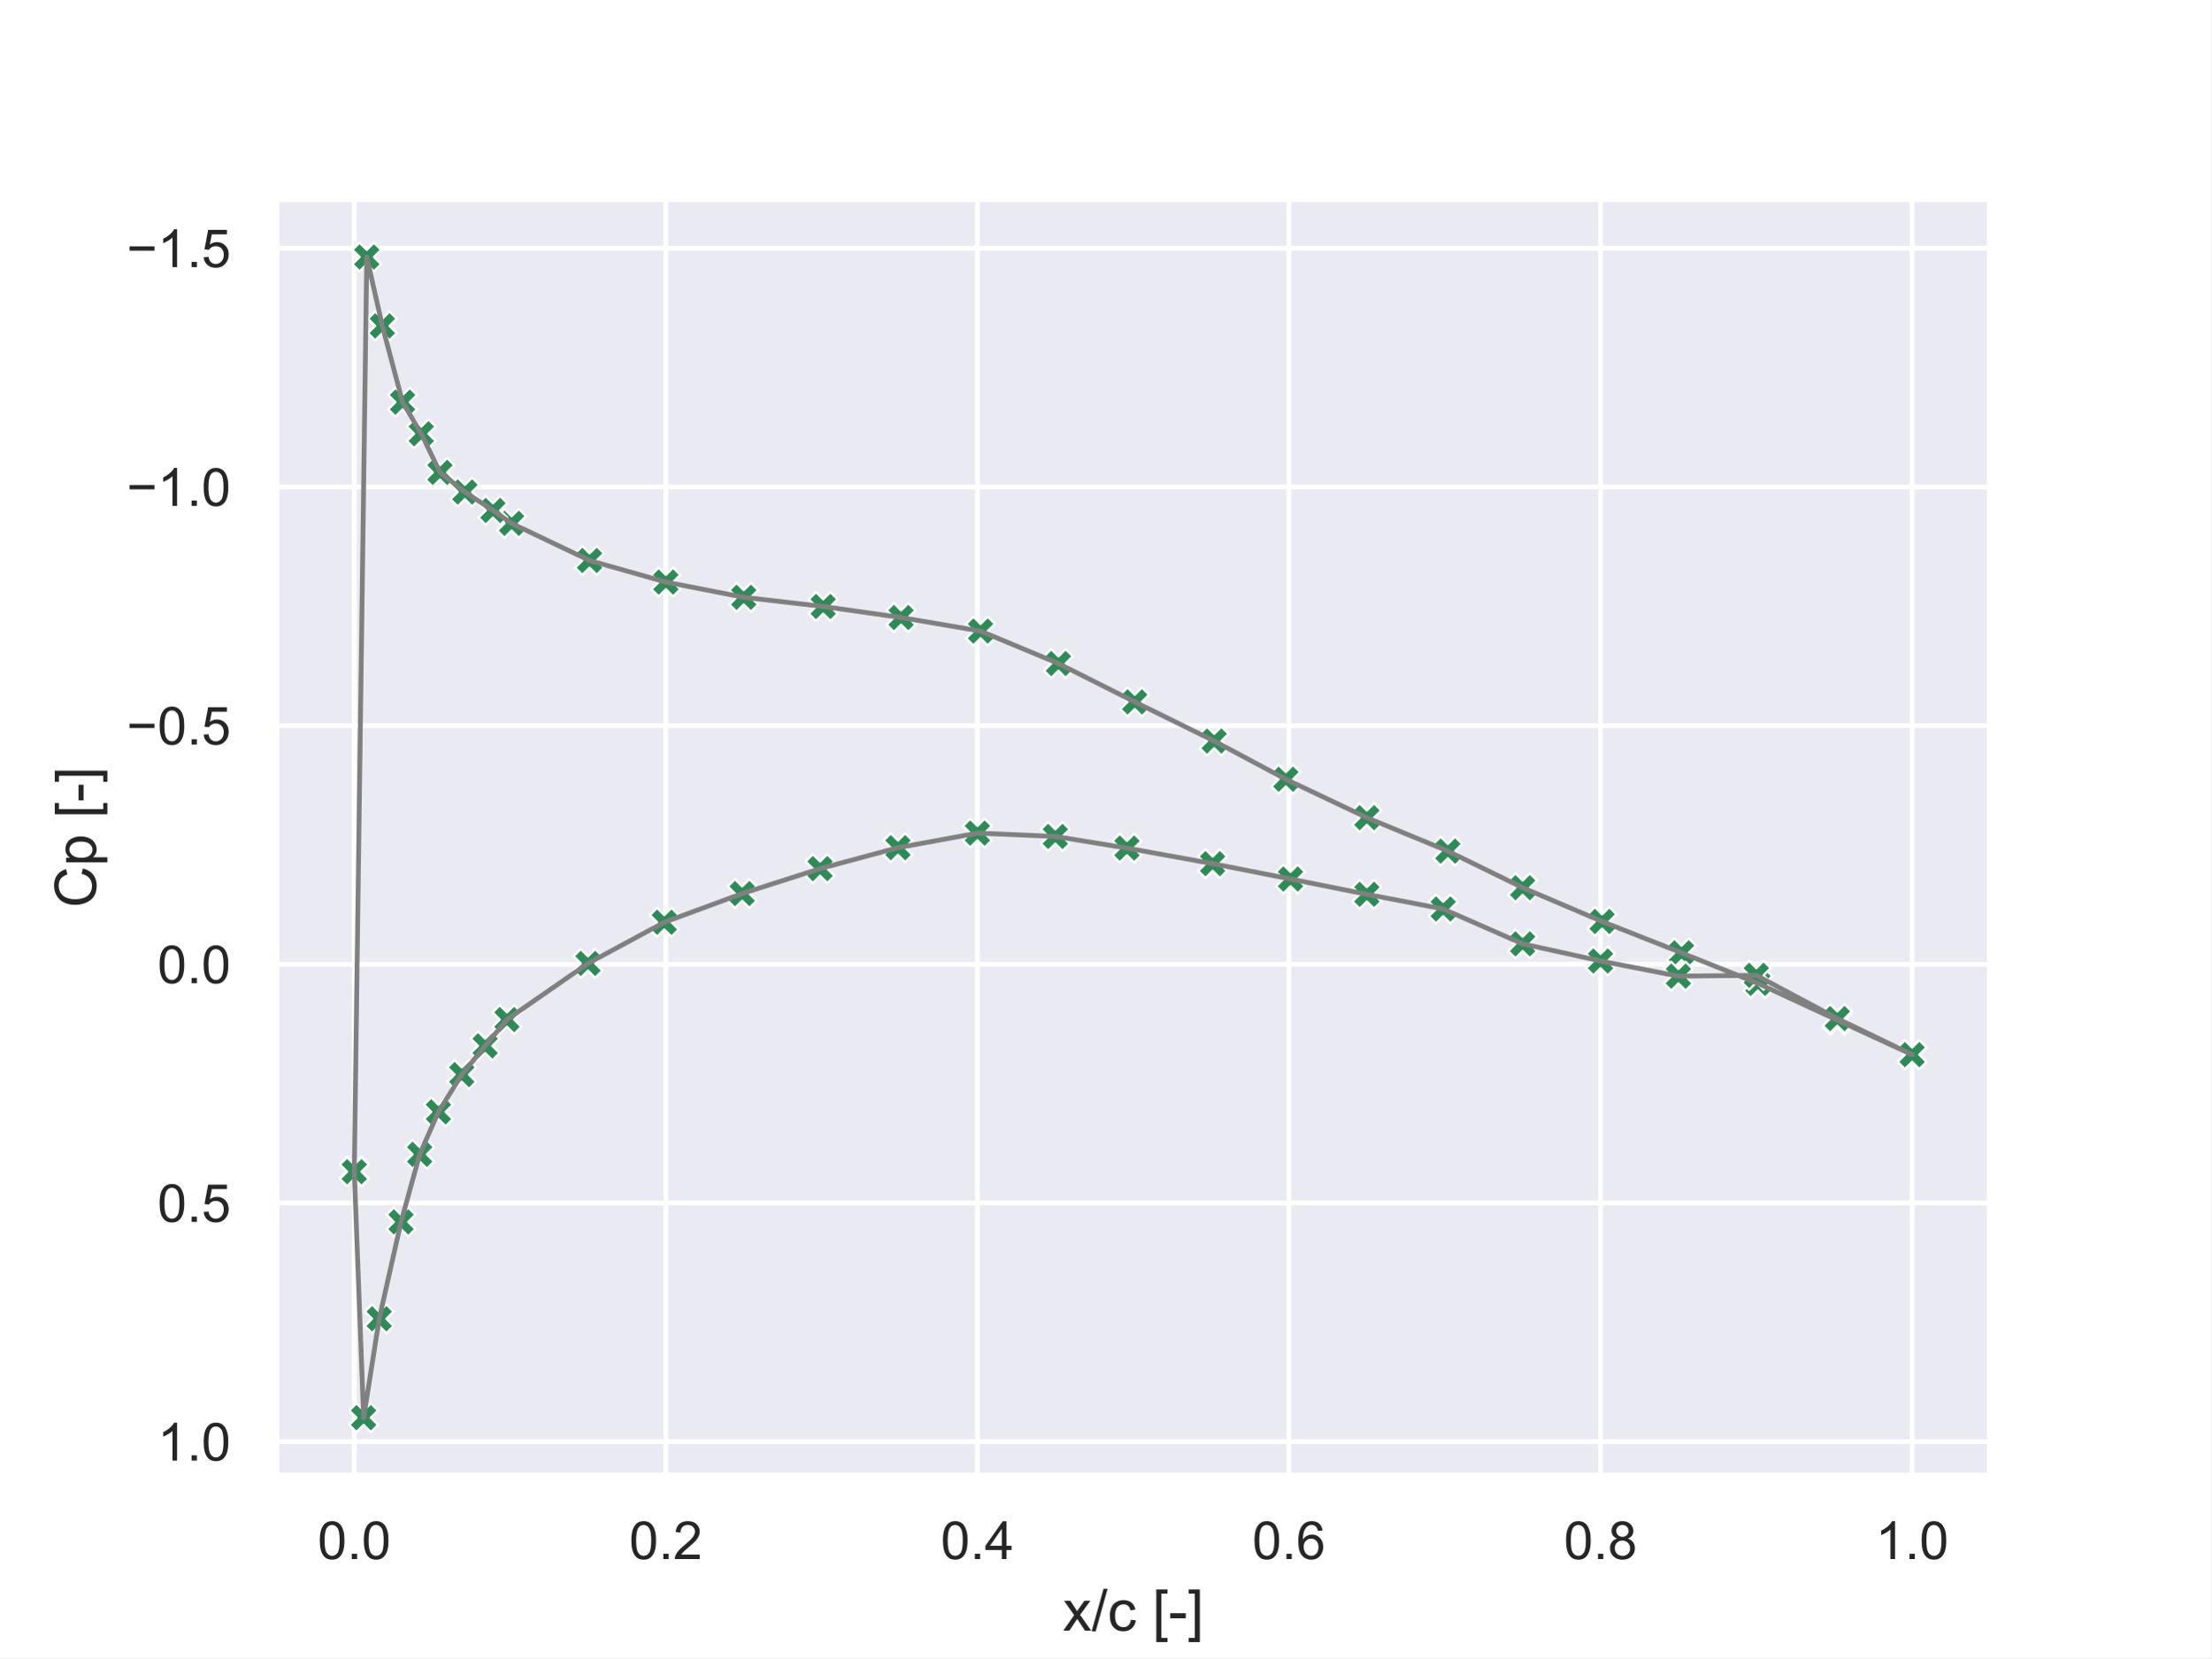
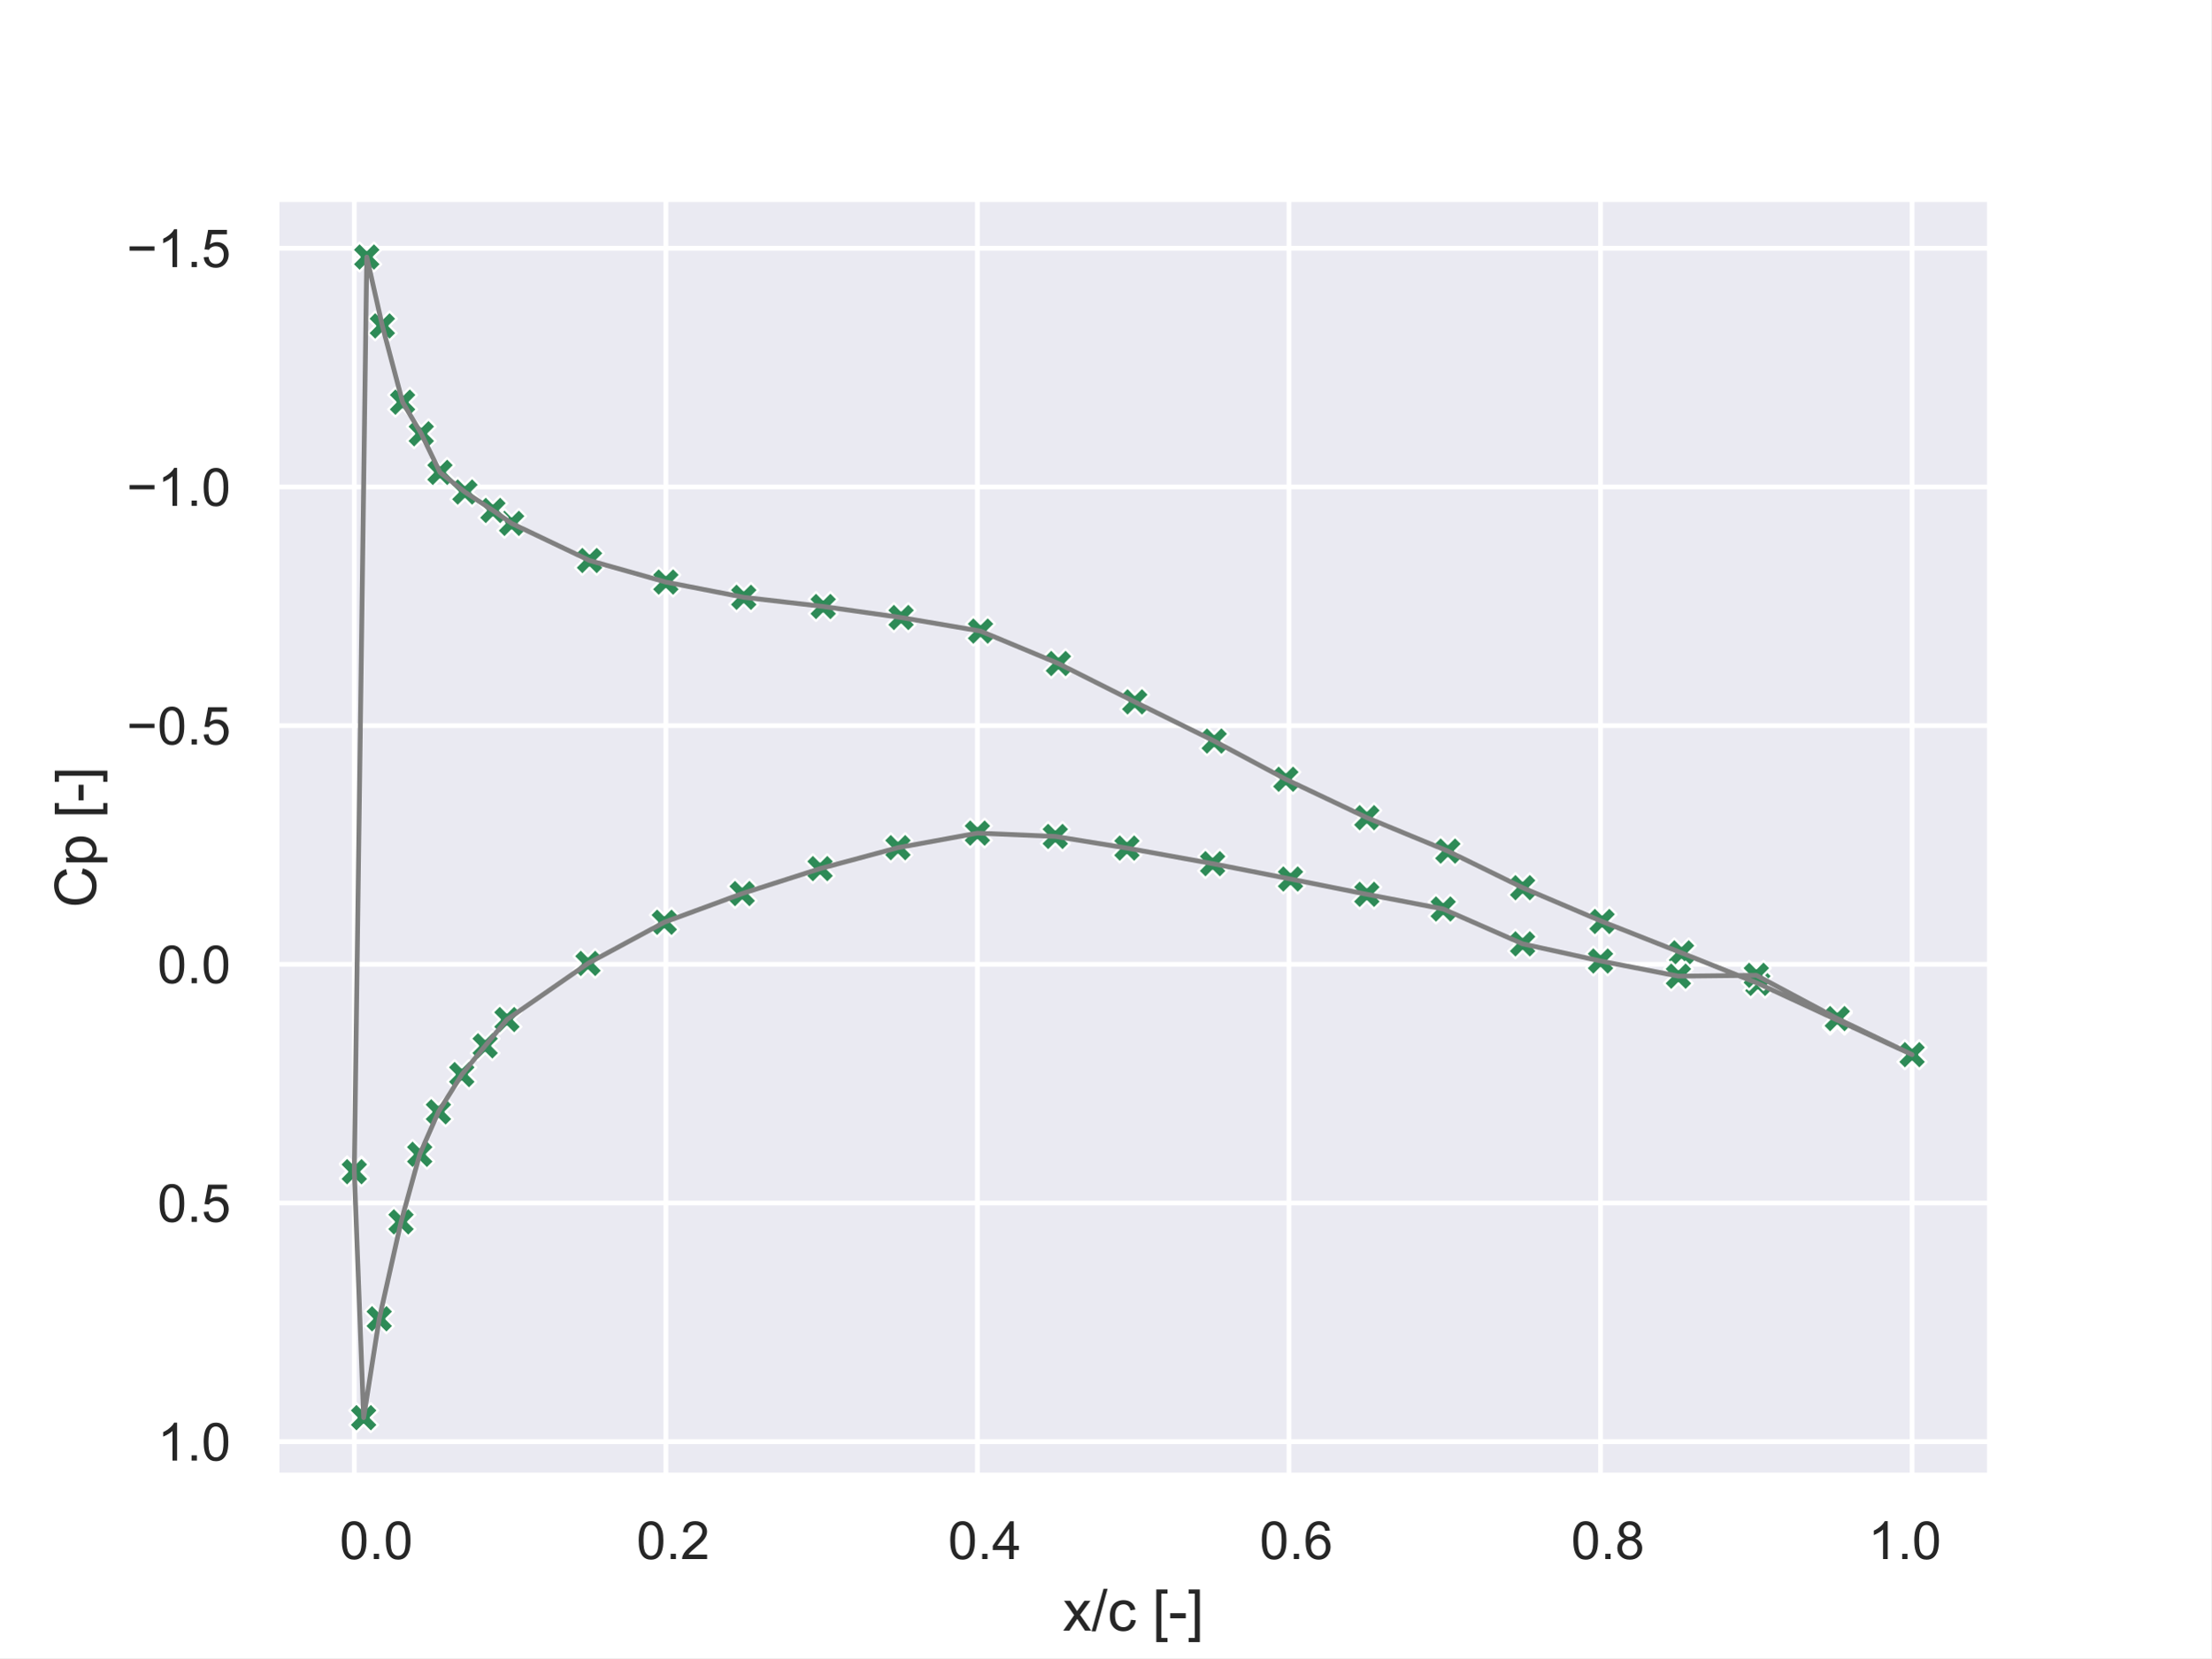
<svg xmlns="http://www.w3.org/2000/svg" xmlns:xlink="http://www.w3.org/1999/xlink" width="460.8pt" height="345.6pt" viewBox="0 0 460.8 345.6" version="1.1">
  <defs>
    <style type="text/css">*{stroke-linejoin: round; stroke-linecap: butt}</style>
  </defs>
  <g id="figure_1">
    <g id="patch_1">
      <path d="M 0 345.6  L 460.8 345.6  L 460.8 0  L 0 0  z " style="fill: #ffffff" />
    </g>
    <g id="axes_1">
      <g id="patch_2">
        <path d="M 57.6 307.584  L 414.72 307.584  L 414.72 41.472  L 57.6 41.472  z " style="fill: #eaeaf2" />
      </g>
      <g id="matplotlib.axis_1">
        <g id="xtick_1">
          <g id="line2d_1">
-             <path d="M 73.833 307.584  L 73.833 41.472  " clip-path="url(#p85c6bd3de5)" style="fill: none; stroke: #ffffff; stroke-linecap: round" />
+             <path d="M 73.833 307.584  L 73.833 41.472  " clip-path="url(#pbb3d8cf221)" style="fill: none; stroke: #ffffff; stroke-linecap: round" />
          </g>
          <g id="text_1">
-             <g style="fill: #262626" transform="translate(66.18773 324.9576) scale(0.11 -0.11)">
+             <g style="fill: #262626" transform="translate(70.77421 324.9576) scale(0.11 -0.11)">
              <defs>
                <path id="ArialMT-30" d="M 266 2259  Q 266 3072 433 3567  Q 600 4063 929 4331  Q 1259 4600 1759 4600  Q 2128 4600 2406 4451  Q 2684 4303 2865 4023  Q 3047 3744 3150 3342  Q 3253 2941 3253 2259  Q 3253 1453 3087 958  Q 2922 463 2592 192  Q 2263 -78 1759 -78  Q 1097 -78 719 397  Q 266 969 266 2259  z M 844 2259  Q 844 1131 1108 757  Q 1372 384 1759 384  Q 2147 384 2411 759  Q 2675 1134 2675 2259  Q 2675 3391 2411 3762  Q 2147 4134 1753 4134  Q 1366 4134 1134 3806  Q 844 3388 844 2259  z " transform="scale(0.015625)" />
                <path id="ArialMT-2e" d="M 581 0  L 581 641  L 1222 641  L 1222 0  L 581 0  z " transform="scale(0.015625)" />
              </defs>
              <use xlink:href="#ArialMT-30" />
              <use xlink:href="#ArialMT-2e" x="55.615" />
              <use xlink:href="#ArialMT-30" x="83.398" />
            </g>
          </g>
        </g>
        <g id="xtick_2">
          <g id="line2d_2">
-             <path d="M 138.764 307.584  L 138.764 41.472  " clip-path="url(#p85c6bd3de5)" style="fill: none; stroke: #ffffff; stroke-linecap: round" />
+             <path d="M 138.764 307.584  L 138.764 41.472  " clip-path="url(#pbb3d8cf221)" style="fill: none; stroke: #ffffff; stroke-linecap: round" />
          </g>
          <g id="text_2">
-             <g style="fill: #262626" transform="translate(131.1186 324.9576) scale(0.11 -0.11)">
+             <g style="fill: #262626" transform="translate(132.6466 324.9576) scale(0.11 -0.11)">
              <defs>
                <path id="ArialMT-32" d="M 3222 541  L 3222 0  L 194 0  Q 188 203 259 391  Q 375 700 629 1000  Q 884 1300 1366 1694  Q 2113 2306 2375 2664  Q 2638 3022 2638 3341  Q 2638 3675 2398 3904  Q 2159 4134 1775 4134  Q 1369 4134 1125 3890  Q 881 3647 878 3216  L 300 3275  Q 359 3922 746 4261  Q 1134 4600 1788 4600  Q 2447 4600 2831 4234  Q 3216 3869 3216 3328  Q 3216 3053 3103 2787  Q 2991 2522 2730 2228  Q 2469 1934 1863 1422  Q 1356 997 1212 845  Q 1069 694 975 541  L 3222 541  z " transform="scale(0.015625)" />
              </defs>
              <use xlink:href="#ArialMT-30" />
              <use xlink:href="#ArialMT-2e" x="55.615" />
              <use xlink:href="#ArialMT-32" x="83.398" />
            </g>
          </g>
        </g>
        <g id="xtick_3">
          <g id="line2d_3">
-             <path d="M 203.695 307.584  L 203.695 41.472  " clip-path="url(#p85c6bd3de5)" style="fill: none; stroke: #ffffff; stroke-linecap: round" />
+             <path d="M 203.695 307.584  L 203.695 41.472  " clip-path="url(#pbb3d8cf221)" style="fill: none; stroke: #ffffff; stroke-linecap: round" />
          </g>
          <g id="text_3">
-             <g style="fill: #262626" transform="translate(196.0495 324.9576) scale(0.11 -0.11)">
+             <g style="fill: #262626" transform="translate(197.5775 324.9576) scale(0.11 -0.11)">
              <defs>
                <path id="ArialMT-34" d="M 2069 0  L 2069 1097  L 81 1097  L 81 1613  L 2172 4581  L 2631 4581  L 2631 1613  L 3250 1613  L 3250 1097  L 2631 1097  L 2631 0  L 2069 0  z M 2069 1613  L 2069 3678  L 634 1613  L 2069 1613  z " transform="scale(0.015625)" />
              </defs>
              <use xlink:href="#ArialMT-30" />
              <use xlink:href="#ArialMT-2e" x="55.615" />
              <use xlink:href="#ArialMT-34" x="83.398" />
            </g>
          </g>
        </g>
        <g id="xtick_4">
          <g id="line2d_4">
-             <path d="M 268.625 307.584  L 268.625 41.472  " clip-path="url(#p85c6bd3de5)" style="fill: none; stroke: #ffffff; stroke-linecap: round" />
+             <path d="M 268.625 307.584  L 268.625 41.472  " clip-path="url(#pbb3d8cf221)" style="fill: none; stroke: #ffffff; stroke-linecap: round" />
          </g>
          <g id="text_4">
-             <g style="fill: #262626" transform="translate(260.9805 324.9576) scale(0.11 -0.11)">
+             <g style="fill: #262626" transform="translate(262.5084 324.9576) scale(0.11 -0.11)">
              <defs>
                <path id="ArialMT-36" d="M 3184 3459  L 2625 3416  Q 2550 3747 2413 3897  Q 2184 4138 1850 4138  Q 1581 4138 1378 3988  Q 1113 3794 959 3422  Q 806 3050 800 2363  Q 1003 2672 1297 2822  Q 1591 2972 1913 2972  Q 2475 2972 2870 2558  Q 3266 2144 3266 1488  Q 3266 1056 3080 686  Q 2894 316 2569 119  Q 2244 -78 1831 -78  Q 1128 -78 684 439  Q 241 956 241 2144  Q 241 3472 731 4075  Q 1159 4600 1884 4600  Q 2425 4600 2770 4297  Q 3116 3994 3184 3459  z M 888 1484  Q 888 1194 1011 928  Q 1134 663 1356 523  Q 1578 384 1822 384  Q 2178 384 2434 671  Q 2691 959 2691 1453  Q 2691 1928 2437 2201  Q 2184 2475 1800 2475  Q 1419 2475 1153 2201  Q 888 1928 888 1484  z " transform="scale(0.015625)" />
              </defs>
              <use xlink:href="#ArialMT-30" />
              <use xlink:href="#ArialMT-2e" x="55.615" />
              <use xlink:href="#ArialMT-36" x="83.398" />
            </g>
          </g>
        </g>
        <g id="xtick_5">
          <g id="line2d_5">
-             <path d="M 333.556 307.584  L 333.556 41.472  " clip-path="url(#p85c6bd3de5)" style="fill: none; stroke: #ffffff; stroke-linecap: round" />
+             <path d="M 333.556 307.584  L 333.556 41.472  " clip-path="url(#pbb3d8cf221)" style="fill: none; stroke: #ffffff; stroke-linecap: round" />
          </g>
          <g id="text_5">
-             <g style="fill: #262626" transform="translate(325.9114 324.9576) scale(0.11 -0.11)">
+             <g style="fill: #262626" transform="translate(327.4393 324.9576) scale(0.11 -0.11)">
              <defs>
                <path id="ArialMT-38" d="M 1131 2484  Q 781 2613 612 2850  Q 444 3088 444 3419  Q 444 3919 803 4259  Q 1163 4600 1759 4600  Q 2359 4600 2725 4251  Q 3091 3903 3091 3403  Q 3091 3084 2923 2848  Q 2756 2613 2416 2484  Q 2838 2347 3058 2040  Q 3278 1734 3278 1309  Q 3278 722 2862 322  Q 2447 -78 1769 -78  Q 1091 -78 675 323  Q 259 725 259 1325  Q 259 1772 486 2073  Q 713 2375 1131 2484  z M 1019 3438  Q 1019 3113 1228 2906  Q 1438 2700 1772 2700  Q 2097 2700 2305 2904  Q 2513 3109 2513 3406  Q 2513 3716 2298 3927  Q 2084 4138 1766 4138  Q 1444 4138 1231 3931  Q 1019 3725 1019 3438  z M 838 1322  Q 838 1081 952 856  Q 1066 631 1291 507  Q 1516 384 1775 384  Q 2178 384 2440 643  Q 2703 903 2703 1303  Q 2703 1709 2433 1975  Q 2163 2241 1756 2241  Q 1359 2241 1098 1978  Q 838 1716 838 1322  z " transform="scale(0.015625)" />
              </defs>
              <use xlink:href="#ArialMT-30" />
              <use xlink:href="#ArialMT-2e" x="55.615" />
              <use xlink:href="#ArialMT-38" x="83.398" />
            </g>
          </g>
        </g>
        <g id="xtick_6">
          <g id="line2d_6">
-             <path d="M 398.487 307.584  L 398.487 41.472  " clip-path="url(#p85c6bd3de5)" style="fill: none; stroke: #ffffff; stroke-linecap: round" />
+             <path d="M 398.487 307.584  L 398.487 41.472  " clip-path="url(#pbb3d8cf221)" style="fill: none; stroke: #ffffff; stroke-linecap: round" />
          </g>
          <g id="text_6">
-             <g style="fill: #262626" transform="translate(390.8423 324.9576) scale(0.11 -0.11)">
+             <g style="fill: #262626" transform="translate(389.3117 324.9576) scale(0.11 -0.11)">
              <defs>
                <path id="ArialMT-31" d="M 2384 0  L 1822 0  L 1822 3584  Q 1619 3391 1289 3197  Q 959 3003 697 2906  L 697 3450  Q 1169 3672 1522 3987  Q 1875 4303 2022 4600  L 2384 4600  L 2384 0  z " transform="scale(0.015625)" />
              </defs>
              <use xlink:href="#ArialMT-31" />
              <use xlink:href="#ArialMT-2e" x="55.615" />
              <use xlink:href="#ArialMT-30" x="83.398" />
            </g>
          </g>
        </g>
        <g id="text_7">
-           <g style="fill: #262626" transform="translate(221.4947 339.8795) scale(0.12 -0.12)">
+           <g style="fill: #262626" transform="translate(221.4947 339.8795)scale(0.12 -0.12)">
            <defs>
              <path id="ArialMT-78" d="M 47 0  L 1259 1725  L 138 3319  L 841 3319  L 1350 2541  Q 1494 2319 1581 2169  Q 1719 2375 1834 2534  L 2394 3319  L 3066 3319  L 1919 1756  L 3153 0  L 2463 0  L 1781 1031  L 1600 1309  L 728 0  L 47 0  z " transform="scale(0.015625)" />
              <path id="ArialMT-2f" d="M 0 -78  L 1328 4659  L 1778 4659  L 453 -78  L 0 -78  z " transform="scale(0.015625)" />
              <path id="ArialMT-63" d="M 2588 1216  L 3141 1144  Q 3050 572 2676 248  Q 2303 -75 1759 -75  Q 1078 -75 664 370  Q 250 816 250 1647  Q 250 2184 428 2587  Q 606 2991 970 3192  Q 1334 3394 1763 3394  Q 2303 3394 2647 3120  Q 2991 2847 3088 2344  L 2541 2259  Q 2463 2594 2264 2762  Q 2066 2931 1784 2931  Q 1359 2931 1093 2626  Q 828 2322 828 1663  Q 828 994 1084 691  Q 1341 388 1753 388  Q 2084 388 2306 591  Q 2528 794 2588 1216  z " transform="scale(0.015625)" />
              <path id="ArialMT-20" transform="scale(0.015625)" />
              <path id="ArialMT-5b" d="M 434 -1272  L 434 4581  L 1675 4581  L 1675 4116  L 997 4116  L 997 -806  L 1675 -806  L 1675 -1272  L 434 -1272  z " transform="scale(0.015625)" />
              <path id="ArialMT-2d" d="M 203 1375  L 203 1941  L 1931 1941  L 1931 1375  L 203 1375  z " transform="scale(0.015625)" />
              <path id="ArialMT-5d" d="M 1363 -1272  L 122 -1272  L 122 -806  L 800 -806  L 800 4116  L 122 4116  L 122 4581  L 1363 4581  L 1363 -1272  z " transform="scale(0.015625)" />
            </defs>
            <use xlink:href="#ArialMT-78" />
            <use xlink:href="#ArialMT-2f" x="50" />
            <use xlink:href="#ArialMT-63" x="77.783" />
            <use xlink:href="#ArialMT-20" x="127.783" />
            <use xlink:href="#ArialMT-5b" x="155.566" />
            <use xlink:href="#ArialMT-2d" x="183.35" />
            <use xlink:href="#ArialMT-5d" x="216.65" />
          </g>
        </g>
      </g>
      <g id="matplotlib.axis_2">
        <g id="ytick_1">
          <g id="line2d_7">
-             <path d="M 57.6 51.742  L 414.72 51.742  " clip-path="url(#p85c6bd3de5)" style="fill: none; stroke: #ffffff; stroke-linecap: round" />
+             <path d="M 57.6 51.742  L 414.72 51.742  " clip-path="url(#pbb3d8cf221)" style="fill: none; stroke: #ffffff; stroke-linecap: round" />
          </g>
          <g id="text_8">
-             <g style="fill: #262626" transform="translate(26.38531 55.67897) scale(0.11 -0.11)">
+             <g style="fill: #262626" transform="translate(26.38531 55.67897)scale(0.11 -0.11)">
              <defs>
                <path id="ArialMT-2212" d="M 3381 1997  L 356 1997  L 356 2522  L 3381 2522  L 3381 1997  z " transform="scale(0.015625)" />
                <path id="ArialMT-35" d="M 266 1200  L 856 1250  Q 922 819 1161 601  Q 1400 384 1738 384  Q 2144 384 2425 690  Q 2706 997 2706 1503  Q 2706 1984 2436 2262  Q 2166 2541 1728 2541  Q 1456 2541 1237 2417  Q 1019 2294 894 2097  L 366 2166  L 809 4519  L 3088 4519  L 3088 3981  L 1259 3981  L 1013 2750  Q 1425 3038 1878 3038  Q 2478 3038 2890 2622  Q 3303 2206 3303 1553  Q 3303 931 2941 478  Q 2500 -78 1738 -78  Q 1113 -78 717 272  Q 322 622 266 1200  z " transform="scale(0.015625)" />
              </defs>
              <use xlink:href="#ArialMT-2212" />
              <use xlink:href="#ArialMT-31" x="58.398" />
              <use xlink:href="#ArialMT-2e" x="114.014" />
              <use xlink:href="#ArialMT-35" x="141.797" />
            </g>
          </g>
        </g>
        <g id="ytick_2">
          <g id="line2d_8">
-             <path d="M 57.6 101.492  L 414.72 101.492  " clip-path="url(#p85c6bd3de5)" style="fill: none; stroke: #ffffff; stroke-linecap: round" />
+             <path d="M 57.6 101.492  L 414.72 101.492  " clip-path="url(#pbb3d8cf221)" style="fill: none; stroke: #ffffff; stroke-linecap: round" />
          </g>
          <g id="text_9">
-             <g style="fill: #262626" transform="translate(26.38531 105.4291) scale(0.11 -0.11)">
+             <g style="fill: #262626" transform="translate(26.38531 105.4291)scale(0.11 -0.11)">
              <use xlink:href="#ArialMT-2212" />
              <use xlink:href="#ArialMT-31" x="58.398" />
              <use xlink:href="#ArialMT-2e" x="114.014" />
              <use xlink:href="#ArialMT-30" x="141.797" />
            </g>
          </g>
        </g>
        <g id="ytick_3">
          <g id="line2d_9">
-             <path d="M 57.6 151.242  L 414.72 151.242  " clip-path="url(#p85c6bd3de5)" style="fill: none; stroke: #ffffff; stroke-linecap: round" />
+             <path d="M 57.6 151.242  L 414.72 151.242  " clip-path="url(#pbb3d8cf221)" style="fill: none; stroke: #ffffff; stroke-linecap: round" />
          </g>
          <g id="text_10">
-             <g style="fill: #262626" transform="translate(26.38531 155.1792) scale(0.11 -0.11)">
+             <g style="fill: #262626" transform="translate(26.38531 155.1792)scale(0.11 -0.11)">
              <use xlink:href="#ArialMT-2212" />
              <use xlink:href="#ArialMT-30" x="58.398" />
              <use xlink:href="#ArialMT-2e" x="114.014" />
              <use xlink:href="#ArialMT-35" x="141.797" />
            </g>
          </g>
        </g>
        <g id="ytick_4">
          <g id="line2d_10">
-             <path d="M 57.6 200.993  L 414.72 200.993  " clip-path="url(#p85c6bd3de5)" style="fill: none; stroke: #ffffff; stroke-linecap: round" />
+             <path d="M 57.6 200.993  L 414.72 200.993  " clip-path="url(#pbb3d8cf221)" style="fill: none; stroke: #ffffff; stroke-linecap: round" />
          </g>
          <g id="text_11">
-             <g style="fill: #262626" transform="translate(32.81 204.9294) scale(0.11 -0.11)">
+             <g style="fill: #262626" transform="translate(32.81 204.9294)scale(0.11 -0.11)">
              <use xlink:href="#ArialMT-30" />
              <use xlink:href="#ArialMT-2e" x="55.615" />
              <use xlink:href="#ArialMT-30" x="83.398" />
            </g>
          </g>
        </g>
        <g id="ytick_5">
          <g id="line2d_11">
-             <path d="M 57.6 250.743  L 414.72 250.743  " clip-path="url(#p85c6bd3de5)" style="fill: none; stroke: #ffffff; stroke-linecap: round" />
+             <path d="M 57.6 250.743  L 414.72 250.743  " clip-path="url(#pbb3d8cf221)" style="fill: none; stroke: #ffffff; stroke-linecap: round" />
          </g>
          <g id="text_12">
-             <g style="fill: #262626" transform="translate(32.81 254.6795) scale(0.11 -0.11)">
+             <g style="fill: #262626" transform="translate(32.81 254.6795)scale(0.11 -0.11)">
              <use xlink:href="#ArialMT-30" />
              <use xlink:href="#ArialMT-2e" x="55.615" />
              <use xlink:href="#ArialMT-35" x="83.398" />
            </g>
          </g>
        </g>
        <g id="ytick_6">
          <g id="line2d_12">
-             <path d="M 57.6 300.493  L 414.72 300.493  " clip-path="url(#p85c6bd3de5)" style="fill: none; stroke: #ffffff; stroke-linecap: round" />
+             <path d="M 57.6 300.493  L 414.72 300.493  " clip-path="url(#pbb3d8cf221)" style="fill: none; stroke: #ffffff; stroke-linecap: round" />
          </g>
          <g id="text_13">
-             <g style="fill: #262626" transform="translate(32.81 304.4297) scale(0.11 -0.11)">
+             <g style="fill: #262626" transform="translate(32.81 304.4297)scale(0.11 -0.11)">
              <use xlink:href="#ArialMT-31" />
              <use xlink:href="#ArialMT-2e" x="55.615" />
              <use xlink:href="#ArialMT-30" x="83.398" />
            </g>
          </g>
        </g>
        <g id="text_14">
-           <g style="fill: #262626" transform="translate(20.00031 189.1961) rotate(-90) scale(0.12 -0.12)">
+           <g style="fill: #262626" transform="translate(20.00031 189.1961)rotate(-90)scale(0.12 -0.12)">
            <defs>
              <path id="ArialMT-43" d="M 3763 1606  L 4369 1453  Q 4178 706 3683 314  Q 3188 -78 2472 -78  Q 1731 -78 1267 223  Q 803 525 561 1097  Q 319 1669 319 2325  Q 319 3041 592 3573  Q 866 4106 1370 4382  Q 1875 4659 2481 4659  Q 3169 4659 3637 4309  Q 4106 3959 4291 3325  L 3694 3184  Q 3534 3684 3231 3912  Q 2928 4141 2469 4141  Q 1941 4141 1586 3887  Q 1231 3634 1087 3207  Q 944 2781 944 2328  Q 944 1744 1114 1308  Q 1284 872 1643 656  Q 2003 441 2422 441  Q 2931 441 3284 734  Q 3638 1028 3763 1606  z " transform="scale(0.015625)" />
              <path id="ArialMT-70" d="M 422 -1272  L 422 3319  L 934 3319  L 934 2888  Q 1116 3141 1344 3267  Q 1572 3394 1897 3394  Q 2322 3394 2647 3175  Q 2972 2956 3137 2557  Q 3303 2159 3303 1684  Q 3303 1175 3120 767  Q 2938 359 2589 142  Q 2241 -75 1856 -75  Q 1575 -75 1351 44  Q 1128 163 984 344  L 984 -1272  L 422 -1272  z M 931 1641  Q 931 1000 1190 694  Q 1450 388 1819 388  Q 2194 388 2461 705  Q 2728 1022 2728 1688  Q 2728 2322 2467 2637  Q 2206 2953 1844 2953  Q 1484 2953 1207 2617  Q 931 2281 931 1641  z " transform="scale(0.015625)" />
            </defs>
            <use xlink:href="#ArialMT-43" />
            <use xlink:href="#ArialMT-70" x="72.217" />
            <use xlink:href="#ArialMT-20" x="127.832" />
            <use xlink:href="#ArialMT-5b" x="155.615" />
            <use xlink:href="#ArialMT-2d" x="183.398" />
            <use xlink:href="#ArialMT-5d" x="216.699" />
          </g>
        </g>
      </g>
      <g id="PathCollection_1">
        <defs>
-           <path id="m0e069c634c" d="M -1.5 3  L 0 1.5  L 1.5 3  L 3 1.5  L 1.5 0  L 3 -1.5  L 1.5 -3  L 0 -1.5  L -1.5 -3  L -3 -1.5  L -1.5 0  L -3 1.5  z " style="stroke: #ffffff; stroke-width: 0.48" />
+           <path id="m0b1f421def" d="M -1.5 3  L 0 1.5  L 1.5 3  L 3 1.5  L 1.5 0  L 3 -1.5  L 1.5 -3  L 0 -1.5  L -1.5 -3  L -3 -1.5  L -1.5 0  L -3 1.5  z " style="stroke: #ffffff; stroke-width: 0.48" />
        </defs>
-         <g clip-path="url(#p85c6bd3de5)">
-           <use xlink:href="#m0e069c634c" x="398.487" y="219.824" style="fill: #2e8b57; stroke: #ffffff; stroke-width: 0.48" />
-           <use xlink:href="#m0e069c634c" x="382.904" y="212.636" style="fill: #2e8b57; stroke: #ffffff; stroke-width: 0.48" />
-           <use xlink:href="#m0e069c634c" x="366.346" y="204.963" style="fill: #2e8b57; stroke: #ffffff; stroke-width: 0.48" />
-           <use xlink:href="#m0e069c634c" x="350.438" y="198.605" style="fill: #2e8b57; stroke: #ffffff; stroke-width: 0.48" />
-           <use xlink:href="#m0e069c634c" x="333.881" y="192.068" style="fill: #2e8b57; stroke: #ffffff; stroke-width: 0.48" />
-           <use xlink:href="#m0e069c634c" x="317.324" y="185.023" style="fill: #2e8b57; stroke: #ffffff; stroke-width: 0.48" />
-           <use xlink:href="#m0e069c634c" x="301.74" y="177.393" style="fill: #2e8b57; stroke: #ffffff; stroke-width: 0.48" />
-           <use xlink:href="#m0e069c634c" x="284.858" y="170.426" style="fill: #2e8b57; stroke: #ffffff; stroke-width: 0.48" />
-           <use xlink:href="#m0e069c634c" x="267.976" y="162.427" style="fill: #2e8b57; stroke: #ffffff; stroke-width: 0.48" />
-           <use xlink:href="#m0e069c634c" x="253.042" y="154.455" style="fill: #2e8b57; stroke: #ffffff; stroke-width: 0.48" />
-           <use xlink:href="#m0e069c634c" x="236.485" y="146.293" style="fill: #2e8b57; stroke: #ffffff; stroke-width: 0.48" />
-           <use xlink:href="#m0e069c634c" x="220.577" y="138.299" style="fill: #2e8b57; stroke: #ffffff; stroke-width: 0.48" />
-           <use xlink:href="#m0e069c634c" x="204.344" y="131.536" style="fill: #2e8b57; stroke: #ffffff; stroke-width: 0.48" />
-           <use xlink:href="#m0e069c634c" x="187.786" y="128.71" style="fill: #2e8b57; stroke: #ffffff; stroke-width: 0.48" />
-           <use xlink:href="#m0e069c634c" x="171.554" y="126.409" style="fill: #2e8b57; stroke: #ffffff; stroke-width: 0.48" />
-           <use xlink:href="#m0e069c634c" x="154.996" y="124.494" style="fill: #2e8b57; stroke: #ffffff; stroke-width: 0.48" />
-           <use xlink:href="#m0e069c634c" x="138.764" y="121.319" style="fill: #2e8b57; stroke: #ffffff; stroke-width: 0.48" />
-           <use xlink:href="#m0e069c634c" x="122.856" y="116.824" style="fill: #2e8b57; stroke: #ffffff; stroke-width: 0.48" />
-           <use xlink:href="#m0e069c634c" x="106.623" y="109.086" style="fill: #2e8b57; stroke: #ffffff; stroke-width: 0.48" />
-           <use xlink:href="#m0e069c634c" x="102.727" y="106.389" style="fill: #2e8b57; stroke: #ffffff; stroke-width: 0.48" />
-           <use xlink:href="#m0e069c634c" x="96.883" y="102.547" style="fill: #2e8b57; stroke: #ffffff; stroke-width: 0.48" />
-           <use xlink:href="#m0e069c634c" x="91.689" y="98.455" style="fill: #2e8b57; stroke: #ffffff; stroke-width: 0.48" />
-           <use xlink:href="#m0e069c634c" x="87.793" y="90.408" style="fill: #2e8b57; stroke: #ffffff; stroke-width: 0.48" />
-           <use xlink:href="#m0e069c634c" x="83.897" y="83.822" style="fill: #2e8b57; stroke: #ffffff; stroke-width: 0.48" />
-           <use xlink:href="#m0e069c634c" x="79.677" y="67.928" style="fill: #2e8b57; stroke: #ffffff; stroke-width: 0.48" />
-           <use xlink:href="#m0e069c634c" x="76.43" y="53.568" style="fill: #2e8b57; stroke: #ffffff; stroke-width: 0.48" />
-           <use xlink:href="#m0e069c634c" x="73.833" y="244.059" style="fill: #2e8b57; stroke: #ffffff; stroke-width: 0.48" />
-           <use xlink:href="#m0e069c634c" x="73.833" y="244.222" style="fill: #2e8b57; stroke: #ffffff; stroke-width: 0.48" />
-           <use xlink:href="#m0e069c634c" x="75.781" y="295.488" style="fill: #2e8b57; stroke: #ffffff; stroke-width: 0.48" />
-           <use xlink:href="#m0e069c634c" x="79.027" y="274.877" style="fill: #2e8b57; stroke: #ffffff; stroke-width: 0.48" />
-           <use xlink:href="#m0e069c634c" x="83.572" y="254.68" style="fill: #2e8b57; stroke: #ffffff; stroke-width: 0.48" />
-           <use xlink:href="#m0e069c634c" x="87.468" y="240.597" style="fill: #2e8b57; stroke: #ffffff; stroke-width: 0.48" />
-           <use xlink:href="#m0e069c634c" x="91.364" y="231.747" style="fill: #2e8b57; stroke: #ffffff; stroke-width: 0.48" />
-           <use xlink:href="#m0e069c634c" x="96.234" y="223.977" style="fill: #2e8b57; stroke: #ffffff; stroke-width: 0.48" />
-           <use xlink:href="#m0e069c634c" x="101.104" y="217.989" style="fill: #2e8b57; stroke: #ffffff; stroke-width: 0.48" />
-           <use xlink:href="#m0e069c634c" x="105.649" y="212.509" style="fill: #2e8b57; stroke: #ffffff; stroke-width: 0.48" />
-           <use xlink:href="#m0e069c634c" x="122.531" y="200.81" style="fill: #2e8b57; stroke: #ffffff; stroke-width: 0.48" />
-           <use xlink:href="#m0e069c634c" x="138.439" y="192.228" style="fill: #2e8b57; stroke: #ffffff; stroke-width: 0.48" />
-           <use xlink:href="#m0e069c634c" x="154.672" y="186.248" style="fill: #2e8b57; stroke: #ffffff; stroke-width: 0.48" />
-           <use xlink:href="#m0e069c634c" x="170.904" y="181.049" style="fill: #2e8b57; stroke: #ffffff; stroke-width: 0.48" />
-           <use xlink:href="#m0e069c634c" x="187.137" y="176.682" style="fill: #2e8b57; stroke: #ffffff; stroke-width: 0.48" />
-           <use xlink:href="#m0e069c634c" x="203.695" y="173.648" style="fill: #2e8b57; stroke: #ffffff; stroke-width: 0.48" />
-           <use xlink:href="#m0e069c634c" x="219.927" y="174.34" style="fill: #2e8b57; stroke: #ffffff; stroke-width: 0.48" />
-           <use xlink:href="#m0e069c634c" x="234.861" y="176.768" style="fill: #2e8b57; stroke: #ffffff; stroke-width: 0.48" />
-           <use xlink:href="#m0e069c634c" x="252.717" y="180.013" style="fill: #2e8b57; stroke: #ffffff; stroke-width: 0.48" />
-           <use xlink:href="#m0e069c634c" x="268.95" y="183.216" style="fill: #2e8b57; stroke: #ffffff; stroke-width: 0.48" />
-           <use xlink:href="#m0e069c634c" x="284.858" y="186.4" style="fill: #2e8b57; stroke: #ffffff; stroke-width: 0.48" />
-           <use xlink:href="#m0e069c634c" x="300.766" y="189.461" style="fill: #2e8b57; stroke: #ffffff; stroke-width: 0.48" />
-           <use xlink:href="#m0e069c634c" x="317.324" y="196.73" style="fill: #2e8b57; stroke: #ffffff; stroke-width: 0.48" />
-           <use xlink:href="#m0e069c634c" x="333.556" y="200.303" style="fill: #2e8b57; stroke: #ffffff; stroke-width: 0.48" />
-           <use xlink:href="#m0e069c634c" x="349.789" y="203.465" style="fill: #2e8b57; stroke: #ffffff; stroke-width: 0.48" />
-           <use xlink:href="#m0e069c634c" x="366.022" y="203.29" style="fill: #2e8b57; stroke: #ffffff; stroke-width: 0.48" />
-           <use xlink:href="#m0e069c634c" x="382.904" y="212.305" style="fill: #2e8b57; stroke: #ffffff; stroke-width: 0.48" />
-           <use xlink:href="#m0e069c634c" x="398.487" y="219.824" style="fill: #2e8b57; stroke: #ffffff; stroke-width: 0.48" />
+         <g clip-path="url(#pbb3d8cf221)">
+           <use xlink:href="#m0b1f421def" x="398.487" y="219.824" style="fill: #2e8b57; stroke: #ffffff; stroke-width: 0.48" />
+           <use xlink:href="#m0b1f421def" x="382.904" y="212.636" style="fill: #2e8b57; stroke: #ffffff; stroke-width: 0.48" />
+           <use xlink:href="#m0b1f421def" x="366.346" y="204.963" style="fill: #2e8b57; stroke: #ffffff; stroke-width: 0.48" />
+           <use xlink:href="#m0b1f421def" x="350.438" y="198.605" style="fill: #2e8b57; stroke: #ffffff; stroke-width: 0.48" />
+           <use xlink:href="#m0b1f421def" x="333.881" y="192.068" style="fill: #2e8b57; stroke: #ffffff; stroke-width: 0.48" />
+           <use xlink:href="#m0b1f421def" x="317.324" y="185.023" style="fill: #2e8b57; stroke: #ffffff; stroke-width: 0.48" />
+           <use xlink:href="#m0b1f421def" x="301.74" y="177.393" style="fill: #2e8b57; stroke: #ffffff; stroke-width: 0.48" />
+           <use xlink:href="#m0b1f421def" x="284.858" y="170.426" style="fill: #2e8b57; stroke: #ffffff; stroke-width: 0.48" />
+           <use xlink:href="#m0b1f421def" x="267.976" y="162.427" style="fill: #2e8b57; stroke: #ffffff; stroke-width: 0.48" />
+           <use xlink:href="#m0b1f421def" x="253.042" y="154.455" style="fill: #2e8b57; stroke: #ffffff; stroke-width: 0.48" />
+           <use xlink:href="#m0b1f421def" x="236.485" y="146.293" style="fill: #2e8b57; stroke: #ffffff; stroke-width: 0.48" />
+           <use xlink:href="#m0b1f421def" x="220.577" y="138.299" style="fill: #2e8b57; stroke: #ffffff; stroke-width: 0.48" />
+           <use xlink:href="#m0b1f421def" x="204.344" y="131.536" style="fill: #2e8b57; stroke: #ffffff; stroke-width: 0.48" />
+           <use xlink:href="#m0b1f421def" x="187.786" y="128.71" style="fill: #2e8b57; stroke: #ffffff; stroke-width: 0.48" />
+           <use xlink:href="#m0b1f421def" x="171.554" y="126.409" style="fill: #2e8b57; stroke: #ffffff; stroke-width: 0.48" />
+           <use xlink:href="#m0b1f421def" x="154.996" y="124.494" style="fill: #2e8b57; stroke: #ffffff; stroke-width: 0.48" />
+           <use xlink:href="#m0b1f421def" x="138.764" y="121.319" style="fill: #2e8b57; stroke: #ffffff; stroke-width: 0.48" />
+           <use xlink:href="#m0b1f421def" x="122.856" y="116.824" style="fill: #2e8b57; stroke: #ffffff; stroke-width: 0.48" />
+           <use xlink:href="#m0b1f421def" x="106.623" y="109.086" style="fill: #2e8b57; stroke: #ffffff; stroke-width: 0.48" />
+           <use xlink:href="#m0b1f421def" x="102.727" y="106.389" style="fill: #2e8b57; stroke: #ffffff; stroke-width: 0.48" />
+           <use xlink:href="#m0b1f421def" x="96.883" y="102.547" style="fill: #2e8b57; stroke: #ffffff; stroke-width: 0.48" />
+           <use xlink:href="#m0b1f421def" x="91.689" y="98.455" style="fill: #2e8b57; stroke: #ffffff; stroke-width: 0.48" />
+           <use xlink:href="#m0b1f421def" x="87.793" y="90.408" style="fill: #2e8b57; stroke: #ffffff; stroke-width: 0.48" />
+           <use xlink:href="#m0b1f421def" x="83.897" y="83.822" style="fill: #2e8b57; stroke: #ffffff; stroke-width: 0.48" />
+           <use xlink:href="#m0b1f421def" x="79.677" y="67.928" style="fill: #2e8b57; stroke: #ffffff; stroke-width: 0.48" />
+           <use xlink:href="#m0b1f421def" x="76.43" y="53.568" style="fill: #2e8b57; stroke: #ffffff; stroke-width: 0.48" />
+           <use xlink:href="#m0b1f421def" x="73.833" y="244.059" style="fill: #2e8b57; stroke: #ffffff; stroke-width: 0.48" />
+           <use xlink:href="#m0b1f421def" x="73.833" y="244.222" style="fill: #2e8b57; stroke: #ffffff; stroke-width: 0.48" />
+           <use xlink:href="#m0b1f421def" x="75.781" y="295.488" style="fill: #2e8b57; stroke: #ffffff; stroke-width: 0.48" />
+           <use xlink:href="#m0b1f421def" x="79.027" y="274.877" style="fill: #2e8b57; stroke: #ffffff; stroke-width: 0.48" />
+           <use xlink:href="#m0b1f421def" x="83.572" y="254.68" style="fill: #2e8b57; stroke: #ffffff; stroke-width: 0.48" />
+           <use xlink:href="#m0b1f421def" x="87.468" y="240.597" style="fill: #2e8b57; stroke: #ffffff; stroke-width: 0.48" />
+           <use xlink:href="#m0b1f421def" x="91.364" y="231.747" style="fill: #2e8b57; stroke: #ffffff; stroke-width: 0.48" />
+           <use xlink:href="#m0b1f421def" x="96.234" y="223.977" style="fill: #2e8b57; stroke: #ffffff; stroke-width: 0.48" />
+           <use xlink:href="#m0b1f421def" x="101.104" y="217.989" style="fill: #2e8b57; stroke: #ffffff; stroke-width: 0.48" />
+           <use xlink:href="#m0b1f421def" x="105.649" y="212.509" style="fill: #2e8b57; stroke: #ffffff; stroke-width: 0.48" />
+           <use xlink:href="#m0b1f421def" x="122.531" y="200.81" style="fill: #2e8b57; stroke: #ffffff; stroke-width: 0.48" />
+           <use xlink:href="#m0b1f421def" x="138.439" y="192.228" style="fill: #2e8b57; stroke: #ffffff; stroke-width: 0.48" />
+           <use xlink:href="#m0b1f421def" x="154.672" y="186.248" style="fill: #2e8b57; stroke: #ffffff; stroke-width: 0.48" />
+           <use xlink:href="#m0b1f421def" x="170.904" y="181.049" style="fill: #2e8b57; stroke: #ffffff; stroke-width: 0.48" />
+           <use xlink:href="#m0b1f421def" x="187.137" y="176.682" style="fill: #2e8b57; stroke: #ffffff; stroke-width: 0.48" />
+           <use xlink:href="#m0b1f421def" x="203.695" y="173.648" style="fill: #2e8b57; stroke: #ffffff; stroke-width: 0.48" />
+           <use xlink:href="#m0b1f421def" x="219.927" y="174.34" style="fill: #2e8b57; stroke: #ffffff; stroke-width: 0.48" />
+           <use xlink:href="#m0b1f421def" x="234.861" y="176.768" style="fill: #2e8b57; stroke: #ffffff; stroke-width: 0.48" />
+           <use xlink:href="#m0b1f421def" x="252.717" y="180.013" style="fill: #2e8b57; stroke: #ffffff; stroke-width: 0.48" />
+           <use xlink:href="#m0b1f421def" x="268.95" y="183.216" style="fill: #2e8b57; stroke: #ffffff; stroke-width: 0.48" />
+           <use xlink:href="#m0b1f421def" x="284.858" y="186.4" style="fill: #2e8b57; stroke: #ffffff; stroke-width: 0.48" />
+           <use xlink:href="#m0b1f421def" x="300.766" y="189.461" style="fill: #2e8b57; stroke: #ffffff; stroke-width: 0.48" />
+           <use xlink:href="#m0b1f421def" x="317.324" y="196.73" style="fill: #2e8b57; stroke: #ffffff; stroke-width: 0.48" />
+           <use xlink:href="#m0b1f421def" x="333.556" y="200.303" style="fill: #2e8b57; stroke: #ffffff; stroke-width: 0.48" />
+           <use xlink:href="#m0b1f421def" x="349.789" y="203.465" style="fill: #2e8b57; stroke: #ffffff; stroke-width: 0.48" />
+           <use xlink:href="#m0b1f421def" x="366.022" y="203.29" style="fill: #2e8b57; stroke: #ffffff; stroke-width: 0.48" />
+           <use xlink:href="#m0b1f421def" x="382.904" y="212.305" style="fill: #2e8b57; stroke: #ffffff; stroke-width: 0.48" />
+           <use xlink:href="#m0b1f421def" x="398.487" y="219.824" style="fill: #2e8b57; stroke: #ffffff; stroke-width: 0.48" />
        </g>
      </g>
      <g id="line2d_13">
-         <path d="M 398.487 219.824  L 382.904 212.636  L 366.346 204.963  L 350.438 198.605  L 333.881 192.068  L 317.324 185.023  L 301.74 177.393  L 284.858 170.426  L 267.976 162.427  L 253.042 154.455  L 236.485 146.293  L 220.577 138.299  L 204.344 131.536  L 187.786 128.71  L 171.554 126.409  L 154.996 124.494  L 138.764 121.319  L 122.856 116.824  L 106.623 109.086  L 102.727 106.389  L 96.883 102.547  L 91.689 98.455  L 87.793 90.408  L 83.897 83.822  L 79.677 67.928  L 76.43 53.568  L 73.833 244.059  L 73.833 244.222  L 75.781 295.488  L 79.027 274.877  L 83.572 254.68  L 87.468 240.597  L 91.364 231.747  L 96.234 223.977  L 101.104 217.989  L 105.649 212.509  L 122.531 200.81  L 138.439 192.228  L 154.672 186.248  L 170.904 181.049  L 187.137 176.682  L 203.695 173.648  L 219.927 174.34  L 234.861 176.768  L 252.717 180.013  L 268.95 183.216  L 284.858 186.4  L 300.766 189.461  L 317.324 196.73  L 333.556 200.303  L 349.789 203.465  L 366.022 203.29  L 382.904 212.305  L 398.487 219.824  " clip-path="url(#p85c6bd3de5)" style="fill: none; stroke: #808080; stroke-linecap: round" />
+         <path d="M 398.487 219.824  L 382.904 212.636  L 366.346 204.963  L 350.438 198.605  L 333.881 192.068  L 317.324 185.023  L 301.74 177.393  L 284.858 170.426  L 267.976 162.427  L 253.042 154.455  L 236.485 146.293  L 220.577 138.299  L 204.344 131.536  L 187.786 128.71  L 171.554 126.409  L 154.996 124.494  L 138.764 121.319  L 122.856 116.824  L 106.623 109.086  L 102.727 106.389  L 96.883 102.547  L 91.689 98.455  L 87.793 90.408  L 83.897 83.822  L 79.677 67.928  L 76.43 53.568  L 73.833 244.059  L 73.833 244.222  L 75.781 295.488  L 79.027 274.877  L 83.572 254.68  L 87.468 240.597  L 91.364 231.747  L 96.234 223.977  L 101.104 217.989  L 105.649 212.509  L 122.531 200.81  L 138.439 192.228  L 154.672 186.248  L 170.904 181.049  L 187.137 176.682  L 203.695 173.648  L 219.927 174.34  L 234.861 176.768  L 252.717 180.013  L 268.95 183.216  L 284.858 186.4  L 300.766 189.461  L 317.324 196.73  L 333.556 200.303  L 349.789 203.465  L 366.022 203.29  L 382.904 212.305  L 398.487 219.824  " clip-path="url(#pbb3d8cf221)" style="fill: none; stroke: #808080; stroke-linecap: round" />
      </g>
      <g id="patch_3">
        <path d="M 57.6 307.584  L 57.6 41.472  " style="fill: none; stroke: #ffffff; stroke-width: 1.25; stroke-linejoin: miter; stroke-linecap: square" />
      </g>
      <g id="patch_4">
        <path d="M 414.72 307.584  L 414.72 41.472  " style="fill: none; stroke: #ffffff; stroke-width: 1.25; stroke-linejoin: miter; stroke-linecap: square" />
      </g>
      <g id="patch_5">
        <path d="M 57.6 307.584  L 414.72 307.584  " style="fill: none; stroke: #ffffff; stroke-width: 1.25; stroke-linejoin: miter; stroke-linecap: square" />
      </g>
      <g id="patch_6">
        <path d="M 57.6 41.472  L 414.72 41.472  " style="fill: none; stroke: #ffffff; stroke-width: 1.25; stroke-linejoin: miter; stroke-linecap: square" />
      </g>
    </g>
  </g>
  <defs>
-     <clipPath id="p85c6bd3de5">
+     <clipPath id="pbb3d8cf221">
      <rect x="57.6" y="41.472" width="357.12" height="266.112" />
    </clipPath>
  </defs>
</svg>
